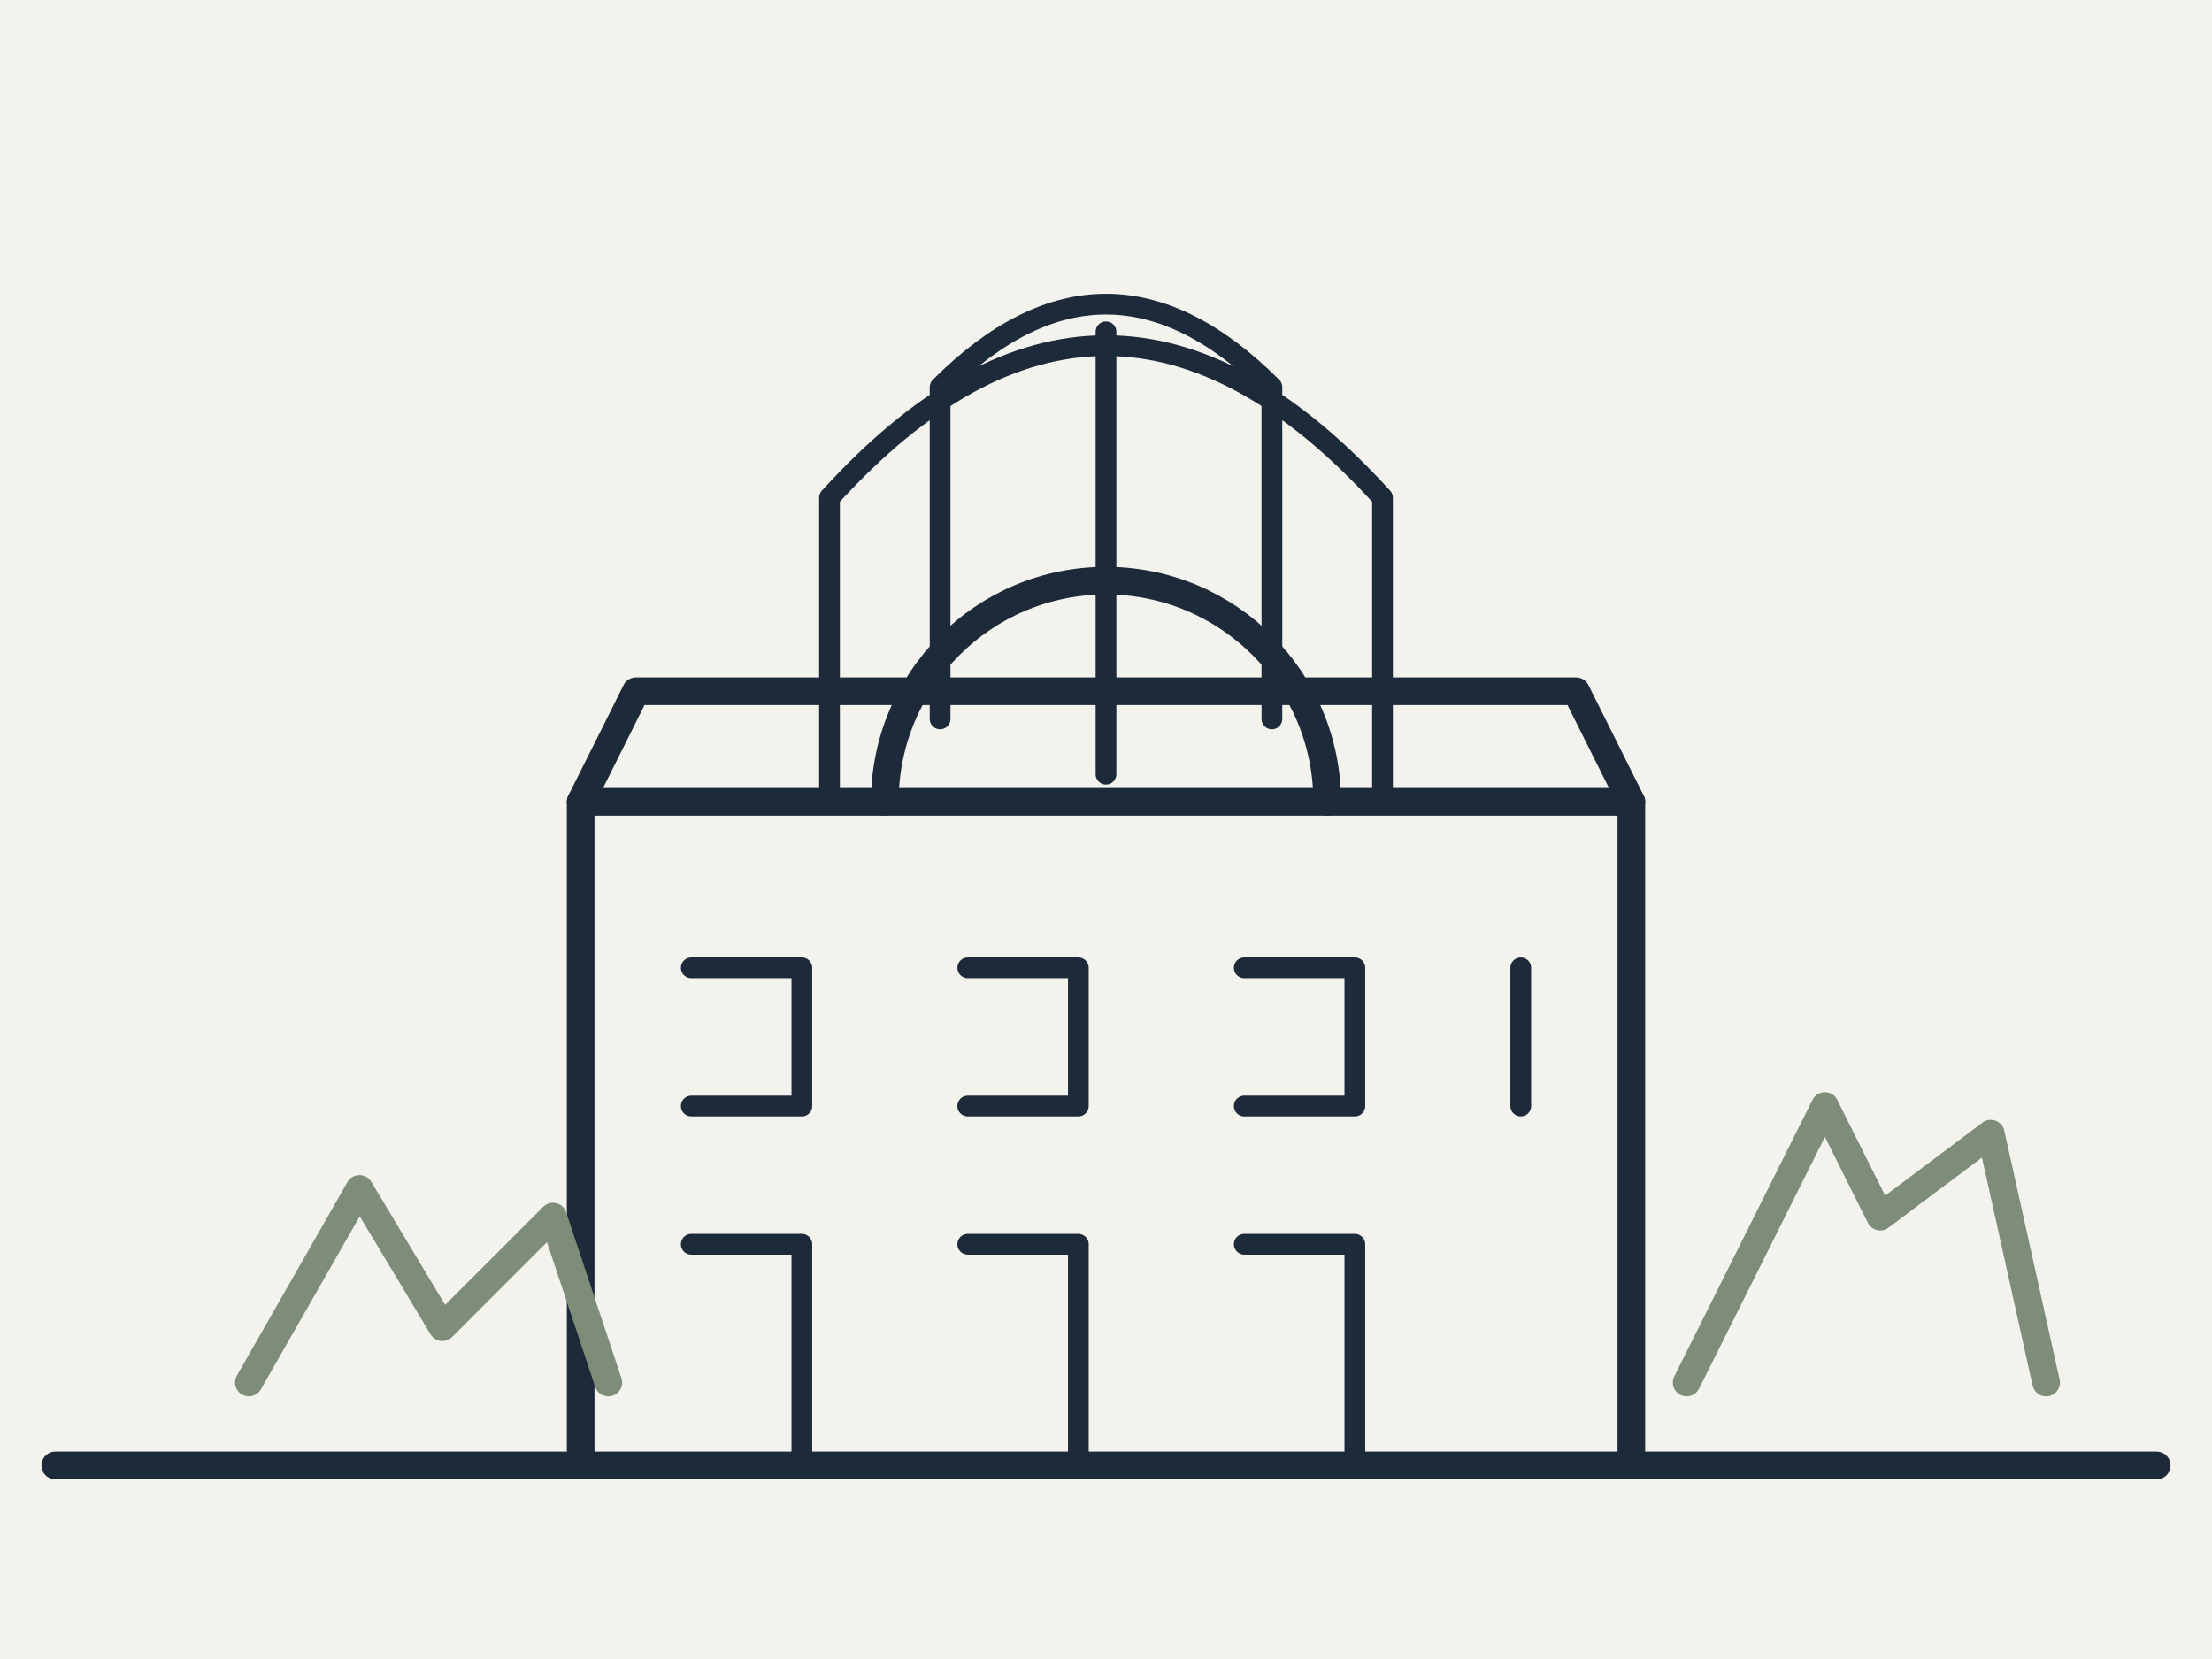
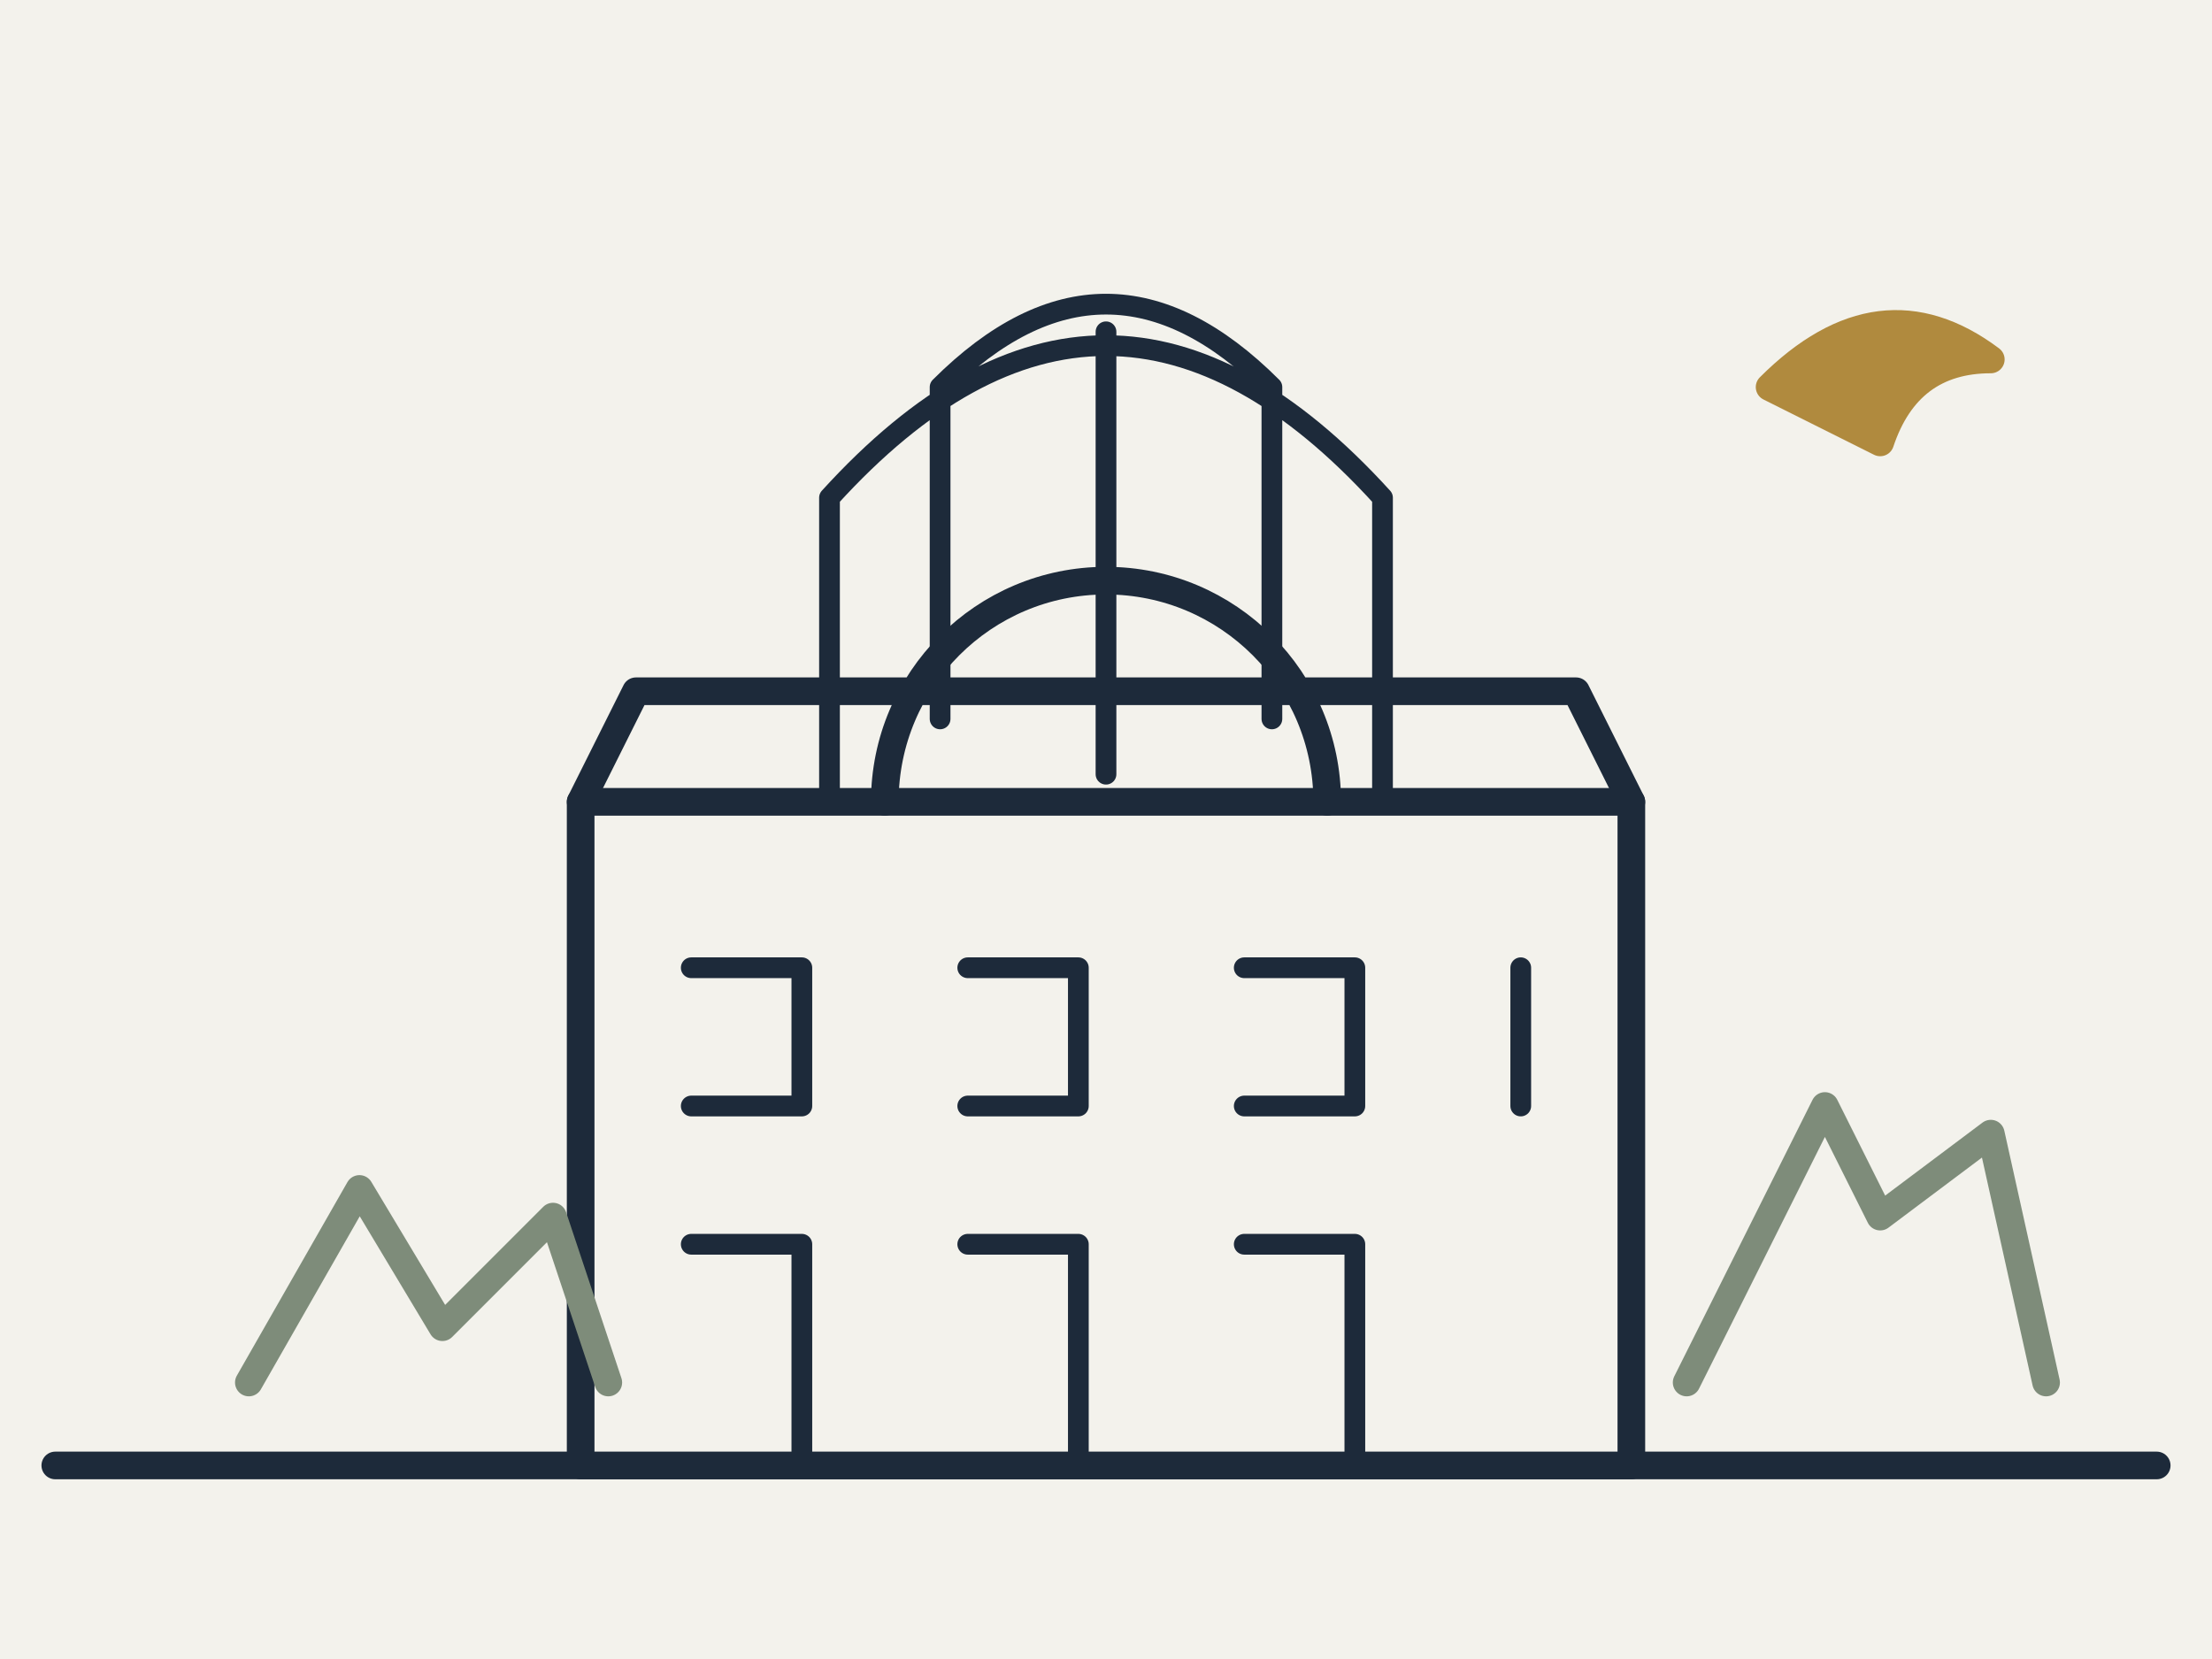
<svg xmlns="http://www.w3.org/2000/svg" viewBox="0 0 160 120" width="160" height="120">
  <rect width="160" height="120" fill="#f3f2ec" />
  <g fill="none" stroke="#1d2a3a" stroke-width="2" stroke-linejoin="round" stroke-linecap="round">
    <path d="M4 106h152" />
    <path d="M42 106V58h76v48z" fill="#f3f2ec" />
    <path d="M42 58l4-8h68l4 8M64 58a16 16 0 0 1 32 0" stroke-width="2" />
    <path d="M60 58V36M100 58V36M68 52V28M92 52V28M80 56V24M60 36q20-22 40 0M68 28q12-12 24 0" stroke-width="1.5" />
    <path d="M50 70h8v10h-8M70 70h8v10h-8M90 70h8v10h-8M110 70v10M50 90h8v16M70 90h8v16M90 90h8v16" stroke-width="1.5" />
    <path d="M122 100l10-20l4 8l8-6l4 18M18 100l8-14l6 10l8-8l4 12" stroke="#7e8c7a" />
+     <path d="M128 28q8-8 16-2q-6 0-8 6q-4-2-8-4z" fill="#b08a3e" stroke="#b08a3e" />
  </g>
</svg>
